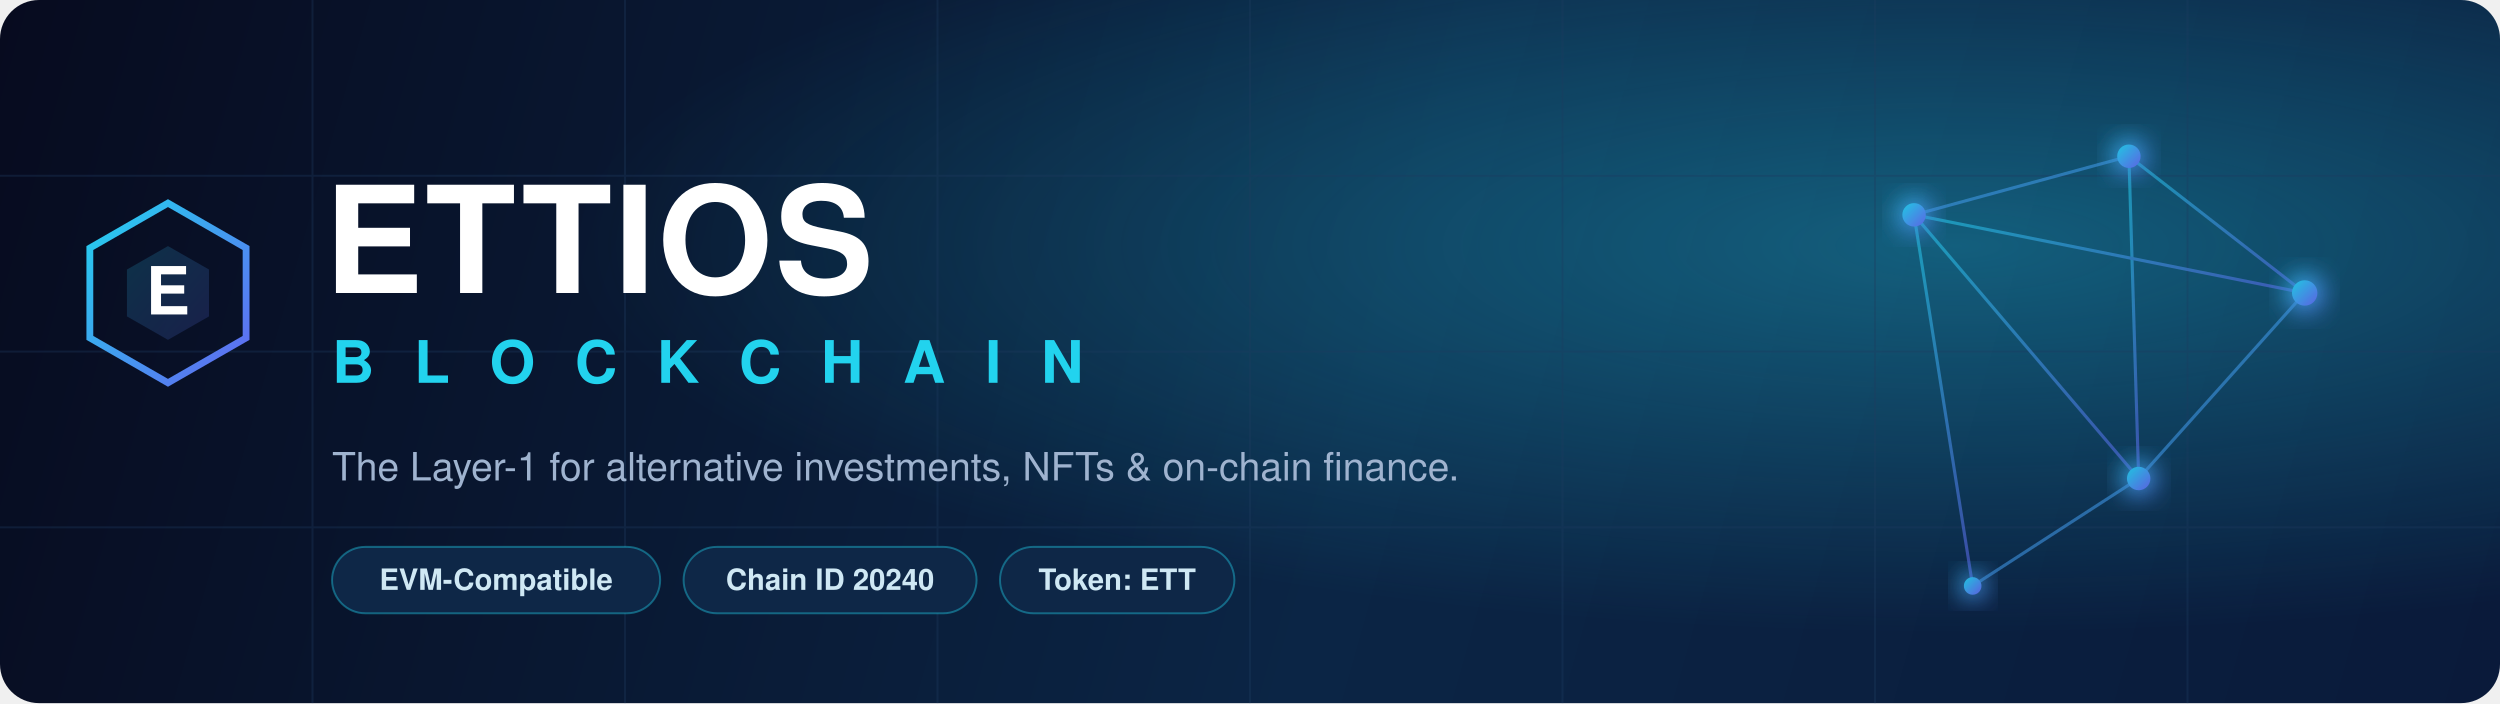
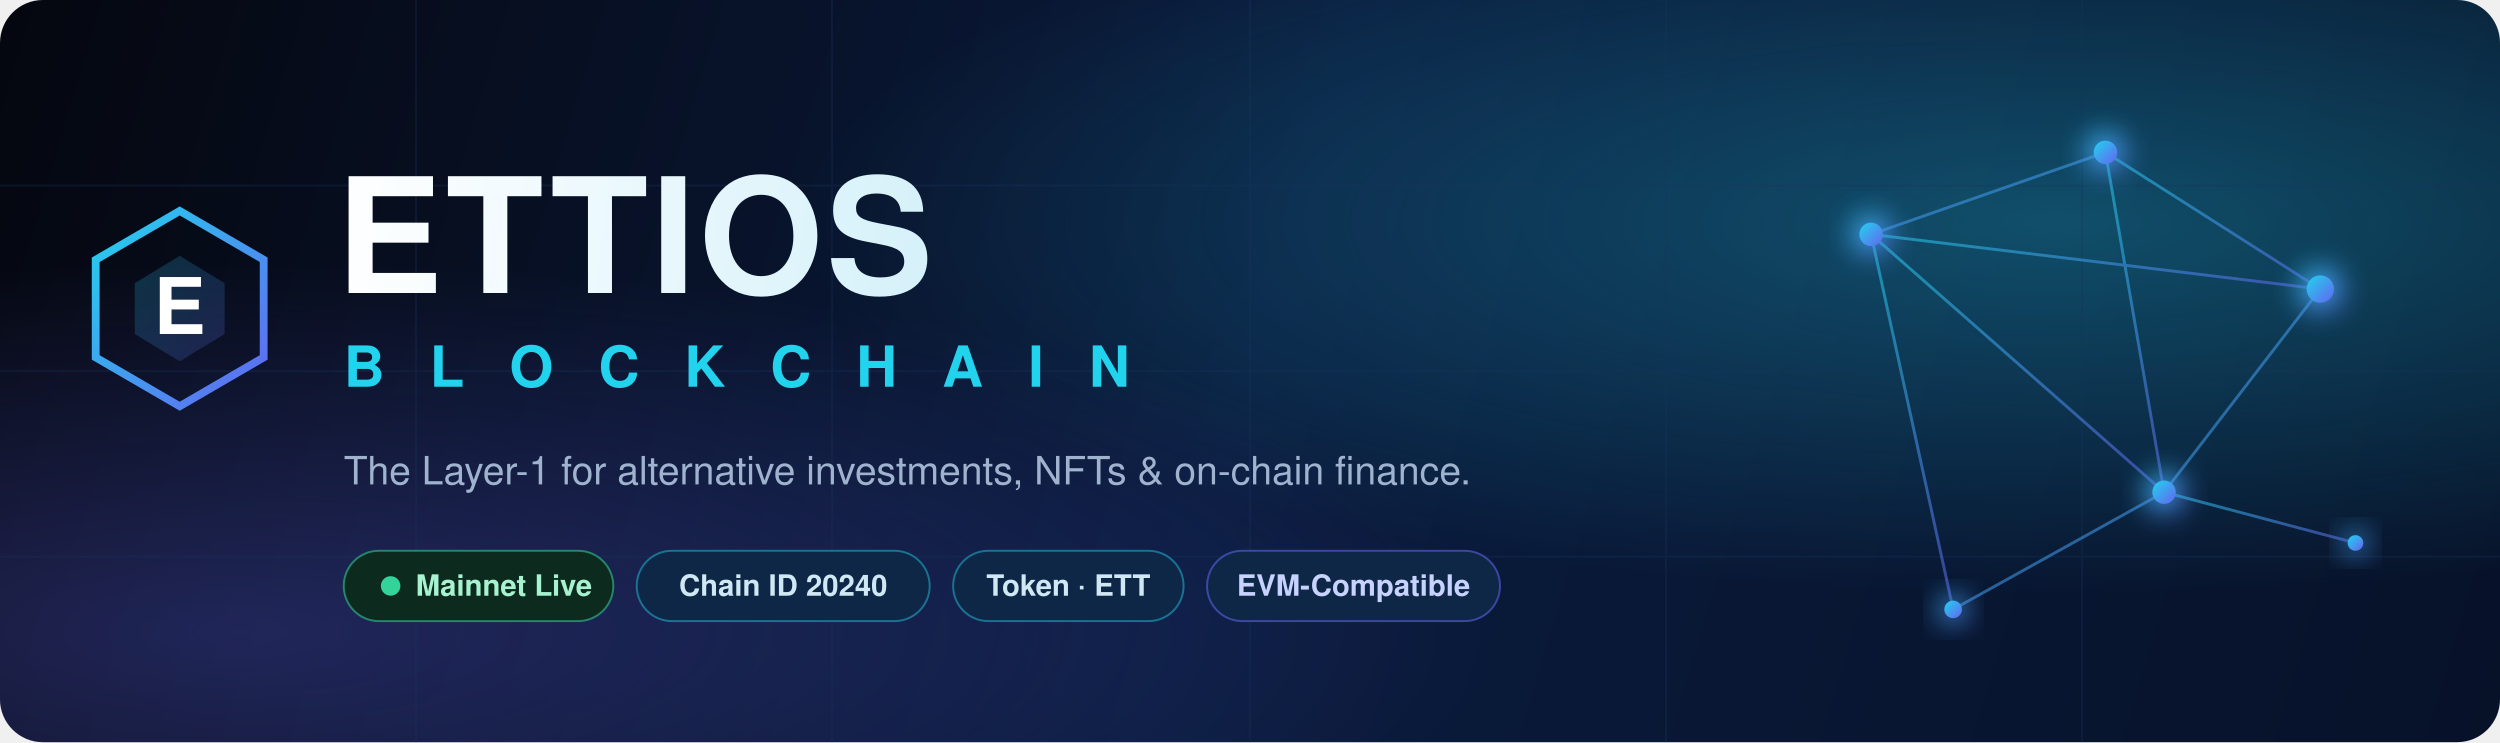
- <svg xmlns="http://www.w3.org/2000/svg" width="1280" height="360" viewBox="0 0 1280 360" fill="none" role="img" aria-label="Ettios Blockchain">
+ <svg xmlns="http://www.w3.org/2000/svg" width="1280" height="380" viewBox="0 0 1280 380" fill="none" role="img" aria-label="Ettios Blockchain">
  <defs>
-     <linearGradient id="bg" x1="0" y1="0" x2="1280" y2="360" gradientUnits="userSpaceOnUse">
-       <stop stop-color="#070B1F" />
-       <stop offset="0.55" stop-color="#0B2545" />
-       <stop offset="1" stop-color="#0A1A3A" />
+     <linearGradient id="bg" x1="0" y1="0" x2="1280" y2="380" gradientUnits="userSpaceOnUse">
+       <stop stop-color="#05070F" />
+       <stop offset="0.5" stop-color="#0A1B3D" />
+       <stop offset="1" stop-color="#071229" />
    </linearGradient>
    <linearGradient id="accent" x1="0" y1="0" x2="1" y2="1">
      <stop stop-color="#22D3EE" />
      <stop offset="1" stop-color="#6366F1" />
    </linearGradient>
-     <radialGradient id="glow" cx="0.78" cy="0.35" r="0.55">
-       <stop stop-color="#22D3EE" stop-opacity="0.35" />
+     <linearGradient id="wordmark" x1="166" y1="120" x2="640" y2="180" gradientUnits="userSpaceOnUse">
+       <stop stop-color="#FFFFFF" />
+       <stop offset="1" stop-color="#BFE9F7" />
+     </linearGradient>
+     <radialGradient id="glowA" cx="0.82" cy="0.30" r="0.5">
+       <stop stop-color="#22D3EE" stop-opacity="0.30" />
      <stop offset="1" stop-color="#22D3EE" stop-opacity="0" />
    </radialGradient>
-     <filter id="soft" x="-40%" y="-40%" width="180%" height="180%">
-       <feGaussianBlur stdDeviation="6" />
+     <radialGradient id="glowB" cx="0.10" cy="0.85" r="0.5">
+       <stop stop-color="#6366F1" stop-opacity="0.28" />
+       <stop offset="1" stop-color="#6366F1" stop-opacity="0" />
+     </radialGradient>
+     <filter id="soft" x="-60%" y="-60%" width="220%" height="220%">
+       <feGaussianBlur stdDeviation="7" />
    </filter>
  </defs>
-   <rect width="1280" height="360" rx="20" fill="url(#bg)" />
-   <rect width="1280" height="360" rx="20" fill="url(#glow)" />
-   <g stroke="#1E3A5F" stroke-width="1" opacity="0.35">
-     <path d="M0 90 H1280 M0 180 H1280 M0 270 H1280" />
-     <path d="M160 0 V360 M320 0 V360 M480 0 V360 M640 0 V360 M800 0 V360 M960 0 V360 M1120 0 V360" />
+   <rect width="1280" height="380" rx="22" fill="url(#bg)" />
+   <rect width="1280" height="380" rx="22" fill="url(#glowA)" />
+   <rect width="1280" height="380" rx="22" fill="url(#glowB)" />
+   <g stroke="#16335C" stroke-width="1" opacity="0.30">
+     <path d="M0 95 H1280 M0 190 H1280 M0 285 H1280" />
+     <path d="M213 0 V380 M426 0 V380 M640 0 V380 M853 0 V380 M1066 0 V380" />
  </g>
-   <g opacity="0.9">
-     <g stroke="url(#accent)" stroke-width="1.6" opacity="0.6">
-       <line x1="980" y1="110" x2="1090" y2="80" />
-       <line x1="1090" y1="80" x2="1180" y2="150" />
-       <line x1="1180" y1="150" x2="1095" y2="245" />
-       <line x1="1095" y1="245" x2="980" y2="110" />
-       <line x1="1090" y1="80" x2="1095" y2="245" />
-       <line x1="980" y1="110" x2="1180" y2="150" />
-       <line x1="1010" y1="300" x2="1095" y2="245" />
-       <line x1="1010" y1="300" x2="980" y2="110" />
+   <g>
+     <g stroke="url(#accent)" stroke-width="1.5" opacity="0.55">
+       <line x1="958" y1="120" x2="1078" y2="78" />
+       <line x1="1078" y1="78" x2="1188" y2="148" />
+       <line x1="1188" y1="148" x2="1108" y2="252" />
+       <line x1="1108" y1="252" x2="958" y2="120" />
+       <line x1="1078" y1="78" x2="1108" y2="252" />
+       <line x1="958" y1="120" x2="1188" y2="148" />
+       <line x1="1000" y1="312" x2="1108" y2="252" />
+       <line x1="1000" y1="312" x2="958" y2="120" />
+       <line x1="1206" y1="278" x2="1108" y2="252" />
    </g>
    <g fill="url(#accent)">
-       <circle cx="980" cy="110" r="9" filter="url(#soft)" />
-       <circle cx="980" cy="110" r="6" />
-       <circle cx="1090" cy="80" r="9" filter="url(#soft)" />
-       <circle cx="1090" cy="80" r="6" />
-       <circle cx="1180" cy="150" r="10" filter="url(#soft)" />
-       <circle cx="1180" cy="150" r="6.5" />
-       <circle cx="1095" cy="245" r="9" filter="url(#soft)" />
-       <circle cx="1095" cy="245" r="6" />
-       <circle cx="1010" cy="300" r="7" filter="url(#soft)" />
-       <circle cx="1010" cy="300" r="4.5" />
+       <circle cx="958" cy="120" r="10" filter="url(#soft)" />
+       <circle cx="958" cy="120" r="6" />
+       <circle cx="1078" cy="78" r="10" filter="url(#soft)" />
+       <circle cx="1078" cy="78" r="6" />
+       <circle cx="1188" cy="148" r="11" filter="url(#soft)" />
+       <circle cx="1188" cy="148" r="7" />
+       <circle cx="1108" cy="252" r="10" filter="url(#soft)" />
+       <circle cx="1108" cy="252" r="6" />
+       <circle cx="1000" cy="312" r="7" filter="url(#soft)" />
+       <circle cx="1000" cy="312" r="4.5" />
+       <circle cx="1206" cy="278" r="6" filter="url(#soft)" />
+       <circle cx="1206" cy="278" r="4" />
    </g>
  </g>
-   <g transform="translate(86 150)">
-     <path d="M0 -46 L40 -23 L40 23 L0 46 L-40 23 L-40 -23 Z" fill="none" stroke="url(#accent)" stroke-width="3.5" />
-     <path d="M0 -24 L21 -12 L21 12 L0 24 L-21 12 L-21 -12 Z" fill="url(#accent)" opacity="0.18" />
-     <text x="0" y="11" font-family="'Segoe UI',Helvetica,Arial,sans-serif" font-size="34" font-weight="800" fill="#FFFFFF" text-anchor="middle">E</text>
+   <g transform="translate(92 158)">
+     <path d="M0 -50 L43 -25 L43 25 L0 50 L-43 25 L-43 -25 Z" fill="none" stroke="url(#accent)" stroke-width="4" />
+     <path d="M0 -27 L23 -13 L23 13 L0 27 L-23 13 L-23 -13 Z" fill="url(#accent)" opacity="0.20" />
+     <text x="0" y="13" font-family="'Segoe UI',Helvetica,Arial,sans-serif" font-size="40" font-weight="800" fill="#FFFFFF" text-anchor="middle">E</text>
  </g>
-   <text x="166" y="150" font-family="'Segoe UI',Helvetica,Arial,sans-serif" font-size="76" font-weight="800" fill="#FFFFFF" letter-spacing="1">ETTIOS</text>
-   <text x="170" y="196" font-family="'Segoe UI',Helvetica,Arial,sans-serif" font-size="30" font-weight="600" fill="#22D3EE" letter-spacing="6">B L O C K C H A I N</text>
-   <text x="170" y="246" font-family="'Segoe UI',Helvetica,Arial,sans-serif" font-size="20" font-weight="400" fill="#9FB3CF">The Layer-1 for alternative investments, NFTs &amp; on-chain finance.</text>
+   <text x="172" y="150" font-family="'Segoe UI',Helvetica,Arial,sans-serif" font-size="82" font-weight="800" fill="url(#wordmark)" letter-spacing="1.5">ETTIOS</text>
+   <text x="176" y="198" font-family="'Segoe UI',Helvetica,Arial,sans-serif" font-size="29" font-weight="600" fill="#22D3EE" letter-spacing="7.5">B L O C K C H A I N</text>
+   <text x="176" y="248" font-family="'Segoe UI',Helvetica,Arial,sans-serif" font-size="20" font-weight="400" fill="#9FB3CF">The Layer-1 for alternative investments, NFTs &amp; on-chain finance.</text>
  <g font-family="'Segoe UI',Helvetica,Arial,sans-serif" font-size="15" font-weight="600">
-     <g transform="translate(170 280)">
-       <rect width="168" height="34" rx="17" fill="#0E2747" stroke="#22D3EE" stroke-opacity="0.4" />
-       <text x="84" y="22" fill="#CFE8F4" text-anchor="middle">EVM-Compatible</text>
+     <g transform="translate(176 282)">
+       <rect width="138" height="36" rx="18" fill="#0C2A1E" stroke="#34D399" stroke-opacity="0.55" />
+       <circle cx="24" cy="18" r="5" fill="#34D399" />
+       <text x="82" y="23" fill="#A7F3D0" text-anchor="middle">Mainnet Live</text>
    </g>
-     <g transform="translate(350 280)">
-       <rect width="150" height="34" rx="17" fill="#0E2747" stroke="#22D3EE" stroke-opacity="0.4" />
-       <text x="75" y="22" fill="#CFE8F4" text-anchor="middle">Chain ID 20240</text>
+     <g transform="translate(326 282)">
+       <rect width="150" height="36" rx="18" fill="#0E2747" stroke="#22D3EE" stroke-opacity="0.45" />
+       <text x="75" y="23" fill="#CFE8F4" text-anchor="middle">Chain ID 20240</text>
    </g>
-     <g transform="translate(512 280)">
-       <rect width="120" height="34" rx="17" fill="#0E2747" stroke="#22D3EE" stroke-opacity="0.4" />
-       <text x="60" y="22" fill="#CFE8F4" text-anchor="middle">Token: ETT</text>
+     <g transform="translate(488 282)">
+       <rect width="118" height="36" rx="18" fill="#0E2747" stroke="#22D3EE" stroke-opacity="0.45" />
+       <text x="59" y="23" fill="#CFE8F4" text-anchor="middle">Token · ETT</text>
+     </g>
+     <g transform="translate(618 282)">
+       <rect width="150" height="36" rx="18" fill="#0E2747" stroke="#6366F1" stroke-opacity="0.55" />
+       <text x="75" y="23" fill="#C7D2FE" text-anchor="middle">EVM-Compatible</text>
    </g>
  </g>
</svg>
